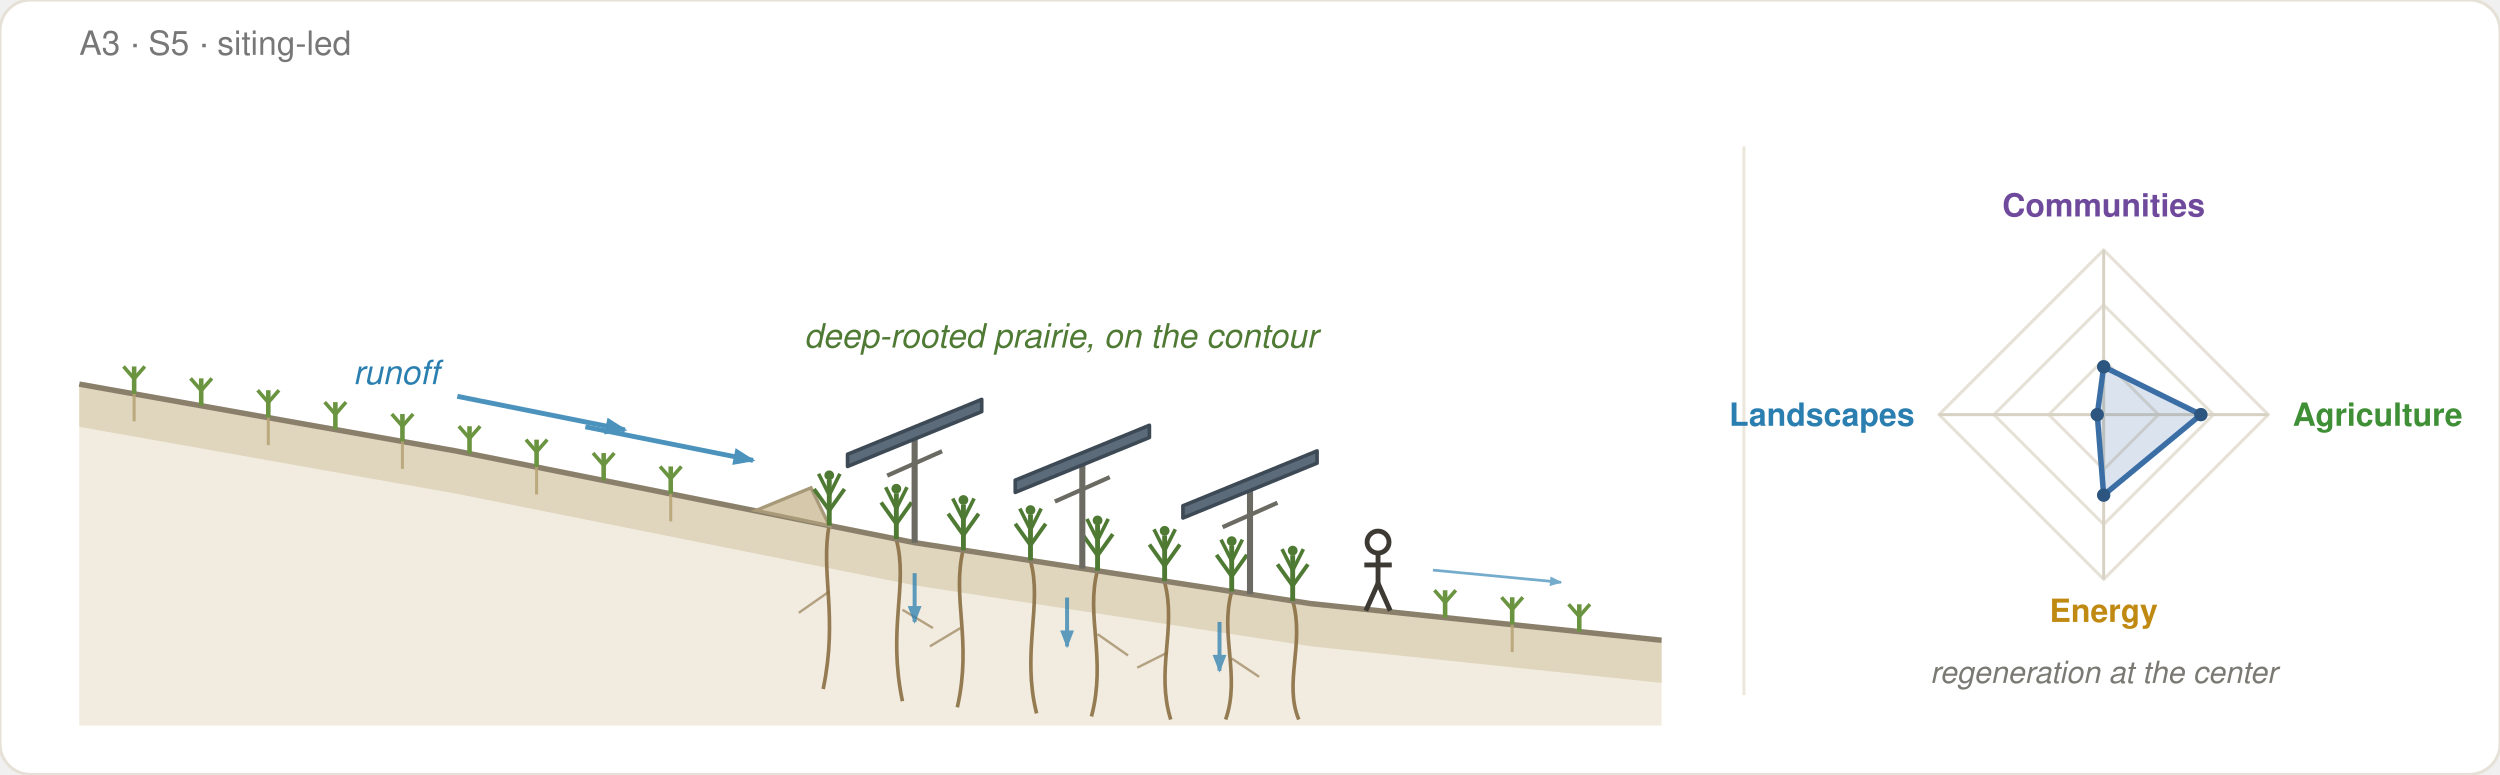
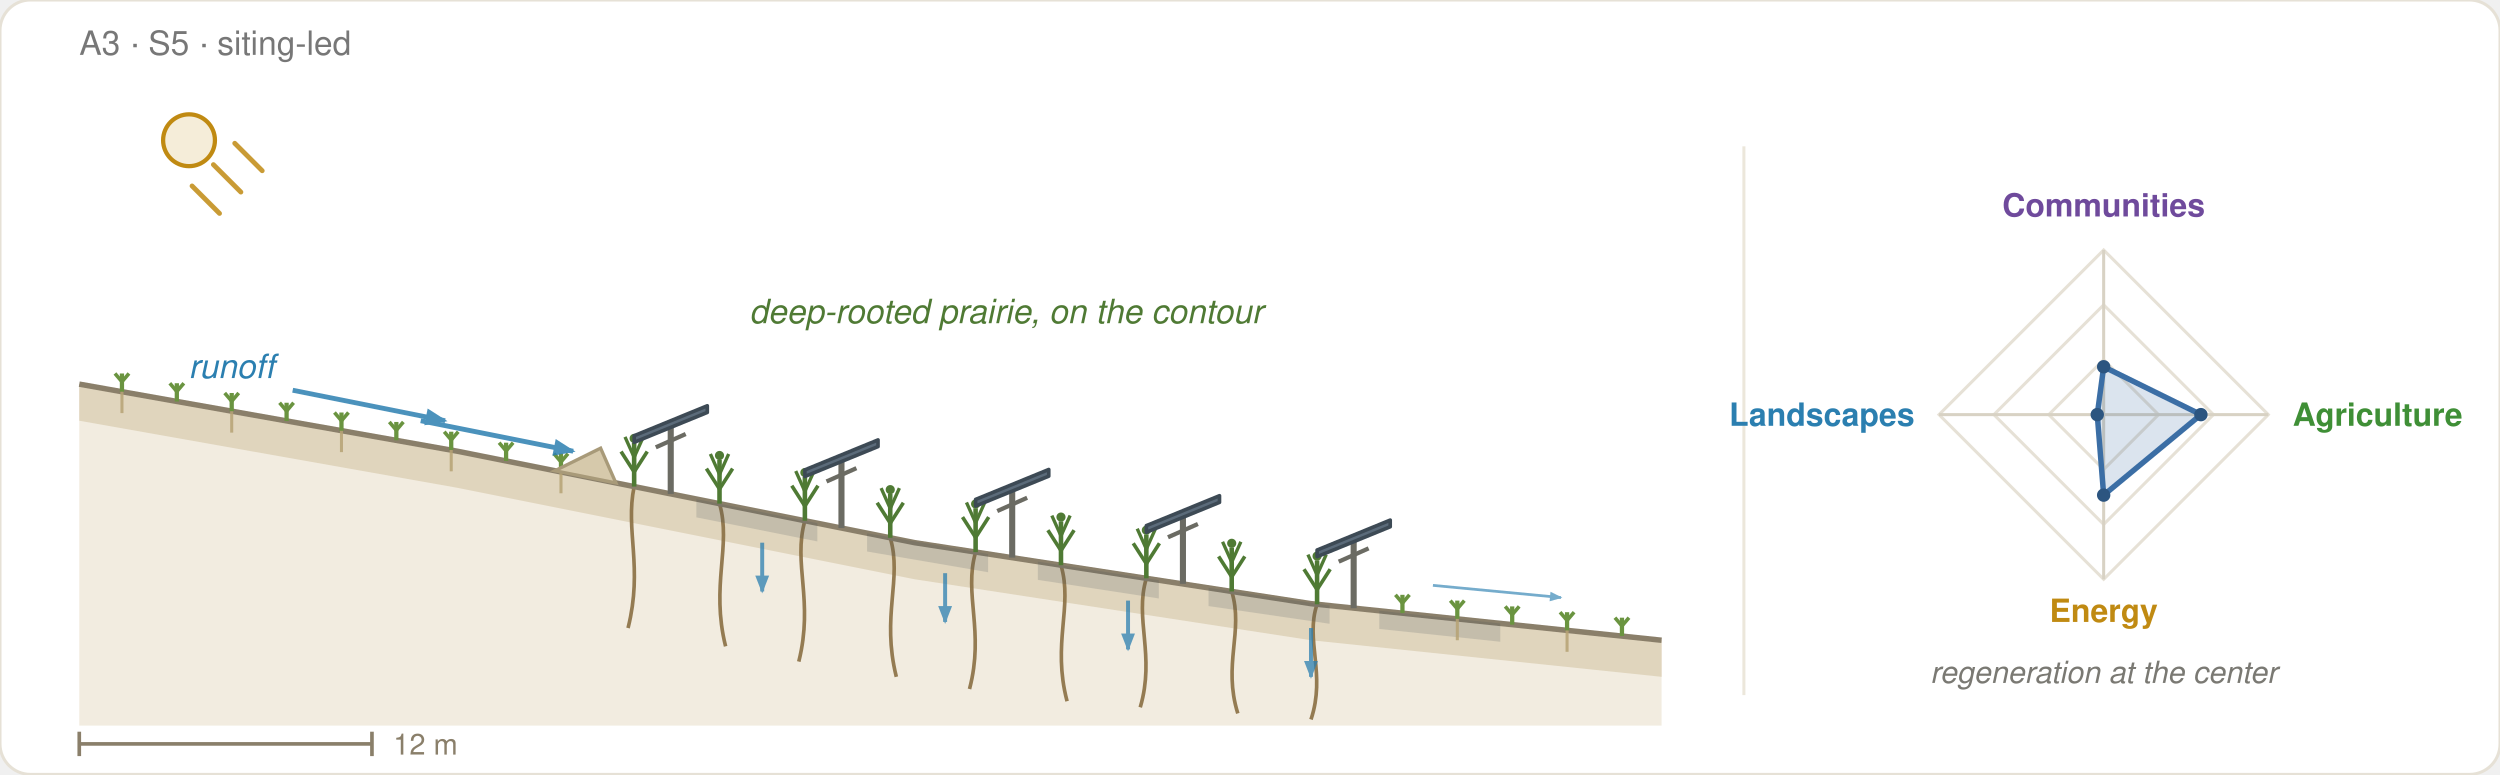
<svg xmlns="http://www.w3.org/2000/svg" viewBox="0 14 820 254" width="820" height="254" font-family="Helvetica, Arial, sans-serif" role="img">
  <defs>
    <g id="module">
-       <line x1="-9" y1="16" x2="9" y2="8" stroke="#6b6b63" stroke-width="1.4" />
-       <polygon points="-22,9 22,-9 22,-5 -22,13" fill="#5b6b7a" stroke="#3d4a55" stroke-width="1.2" stroke-linejoin="round" />
-     </g>
-     <g id="person">
-       <circle cx="0" cy="-22.5" r="3.6" fill="none" stroke="#3d3a34" stroke-width="1.6" />
-       <line x1="0" y1="-19" x2="0" y2="-9" stroke="#3d3a34" stroke-width="1.6" />
-       <line x1="-4.5" y1="-15" x2="4.5" y2="-15" stroke="#3d3a34" stroke-width="1.6" />
-       <line x1="0" y1="-9" x2="-4" y2="0" stroke="#3d3a34" stroke-width="1.6" />
-       <line x1="0" y1="-9" x2="4" y2="0" stroke="#3d3a34" stroke-width="1.6" />
+       <line x1="-9" y1="16" x2="9" y2="8" stroke="#6b6b63" stroke-width="1.4" vector-effect="non-scaling-stroke" />
+       <polygon points="-22,9 22,-9 22,-5 -22,13" fill="#5b6b7a" stroke="#3d4a55" stroke-width="1.2" stroke-linejoin="round" vector-effect="non-scaling-stroke" />
    </g>
    <g id="crop">
-       <line x1="0" y1="0" x2="0" y2="-9" stroke="#6a9440" stroke-width="1.5" />
-       <line x1="0" y1="-5" x2="-3.5" y2="-9" stroke="#6a9440" stroke-width="1.2" />
-       <line x1="0" y1="-5" x2="3.5" y2="-9" stroke="#6a9440" stroke-width="1.2" />
+       <line x1="0" y1="0" x2="0" y2="-6" stroke="#6a9440" stroke-width="1.4" />
+       <line x1="0" y1="-3.3" x2="-2.3" y2="-6" stroke="#6a9440" stroke-width="1.2" />
+       <line x1="0" y1="-3.3" x2="2.3" y2="-6" stroke="#6a9440" stroke-width="1.2" />
    </g>
    <g id="prairie">
-       <line x1="0" y1="0" x2="0" y2="-15" stroke="#4f7a34" stroke-width="1.6" />
-       <line x1="0" y1="-5" x2="-5" y2="-12" stroke="#4f7a34" stroke-width="1.3" />
-       <line x1="0" y1="-5" x2="5" y2="-12" stroke="#4f7a34" stroke-width="1.3" />
-       <line x1="0" y1="-10" x2="-3.5" y2="-17" stroke="#4f7a34" stroke-width="1.2" />
-       <line x1="0" y1="-10" x2="3.5" y2="-17" stroke="#4f7a34" stroke-width="1.2" />
-       <circle cx="0" cy="-16.5" r="1.6" fill="#4f7a34" />
+       <line x1="0" y1="0" x2="0" y2="-14.4" stroke="#4f7a34" stroke-width="1.5" />
+       <line x1="0" y1="-4.8" x2="-4.3" y2="-11.5" stroke="#4f7a34" stroke-width="1.2" />
+       <line x1="0" y1="-4.8" x2="4.3" y2="-11.5" stroke="#4f7a34" stroke-width="1.2" />
+       <line x1="0" y1="-9.6" x2="-3" y2="-16.3" stroke="#4f7a34" stroke-width="1.1" />
+       <line x1="0" y1="-9.6" x2="3" y2="-16.3" stroke="#4f7a34" stroke-width="1.1" />
+       <circle cx="0" cy="-15.8" r="1.5" fill="#4f7a34" />
    </g>
    <marker id="flow" viewBox="0 0 10 10" refX="8" refY="5" markerWidth="5" markerHeight="5" orient="auto-start-reverse">
      <path d="M0,1.5 L9,5 L0,8.5 z" fill="#2b7fb0" />
    </marker>
    <clipPath id="soilclip2">
      <path d="M26,140 L150,162 L300,192 L430,212 L545,224 L545,252 L26,252 Z" />
    </clipPath>
  </defs>
  <rect y="14" width="820" height="254" rx="10" fill="#ffffff" stroke="#e6e1d6" />
  <text x="26" y="32" fill="#777" font-size="11">A3 · S5 · siting-led</text>
+   <g stroke="#c08a12" stroke-linecap="round">
+     <circle cx="62" cy="60" r="8.5" fill="#c08a12" fill-opacity="0.16" stroke-width="1.4" />
+     <g stroke-width="1.6" opacity="0.85">
+       <line x1="63" y1="75" x2="72" y2="84" />
+       <line x1="70" y1="68" x2="79" y2="77" />
+       <line x1="77" y1="61" x2="86" y2="70" />
+     </g>
+   </g>
  <path d="M26,140 L150,162 L300,192 L430,212 L545,224 L545,252 L26,252 Z" fill="#f2ece0" />
  <g clip-path="url(#soilclip2)">
-     <path d="M26,140 L150,162 L300,192 L430,212 L545,224 L545,238 L430,226 L300,206 L150,176 L26,154 Z" fill="#e0d5bd" />
+     <path d="M26,140 L150,162 L300,192 L430,212 L545,224 L545,236 L430,224 L300,204 L150,174 L26,152 Z" fill="#e0d5bd" />
    <g fill="none" stroke="#8a6f43" stroke-width="1.2" opacity="0.9">
-       <path d="M272,186 C269,202 275,216 270,240" />
-       <path d="M294,191 C298,206 291,220 296,244" />
-       <path d="M316,194 C312,210 319,224 314,246" />
-       <path d="M338,198 C342,212 335,228 340,248" />
-       <path d="M360,201 C356,216 363,230 358,249" />
-       <path d="M382,205 C386,220 379,234 384,250" />
-       <path d="M404,208 C400,222 407,236 402,250" />
-       <path d="M424,211 C428,225 421,238 426,250" />
-     </g>
-     <g fill="none" stroke="#8a6f43" stroke-width="0.8" opacity="0.6">
-       <path d="M272,208 l-10,7" />
-       <path d="M296,214 l10,6" />
-       <path d="M315,220 l-10,6" />
-       <path d="M360,222 l10,7" />
-       <path d="M383,228 l-10,5" />
-       <path d="M404,230 l9,6" />
+       <path d="M208,173.6 C205,188 211,200 206,220" />
+       <path d="M236,179.2 C240,193 233,206 238,226" />
+       <path d="M264,184.8 C260,199 267,211 262,231" />
+       <path d="M292,190.4 C296,204 289,216 294,236" />
+       <path d="M320,195.1 C316,209 323,221 318,240" />
+       <path d="M348,199.4 C352,213 345,225 350,244" />
+       <path d="M376,203.7 C372,217 379,229 374,246" />
+       <path d="M404,208.0 C408,221 401,232 406,248" />
+       <path d="M432,212.2 C428,224 435,235 430,250" />
    </g>
    <g stroke="#2b7fb0" stroke-width="1.3" opacity="0.75" marker-end="url(#flow)">
-       <path d="M300,202 v16" />
-       <path d="M350,210 v16" />
-       <path d="M400,218 v16" />
+       <path d="M250,192 v16" />
+       <path d="M310,202 v16" />
+       <path d="M370,211 v16" />
+       <path d="M430,220 v16" />
    </g>
  </g>
  <path d="M26,140 L150,162 L300,192 L430,212 L545,224" fill="none" stroke="#8a7f6a" stroke-width="1.8" />
+   <g fill="#3d4a55" opacity="0.17">
+     <path d="M228.4,177.7 L268.1,185.6 L268.1,191.6 L228.4,183.7 Z" />
+     <path d="M284.4,188.9 L324.1,195.7 L324.1,201.7 L284.4,194.9 Z" />
+     <path d="M340.4,198.2 L380.1,204.3 L380.1,210.3 L340.4,204.2 Z" />
+     <path d="M396.4,206.8 L436.1,212.6 L436.1,218.6 L396.4,212.8 Z" />
+     <path d="M452.4,214.3 L492.1,218.5 L492.1,224.5 L452.4,220.3 Z" />
+   </g>
  <g>
-     <use href="#crop" x="44" y="143.2" />
-     <use href="#crop" x="66" y="147.1" />
-     <use href="#crop" x="88" y="151.0" />
-     <use href="#crop" x="110" y="154.9" />
-     <use href="#crop" x="132" y="158.8" />
-     <use href="#crop" x="154" y="162.8" />
-     <use href="#crop" x="176" y="167.2" />
-     <use href="#crop" x="198" y="171.6" />
-     <use href="#crop" x="220" y="176.0" />
-     <use href="#crop" x="474" y="216.6" />
+     <use href="#crop" x="40" y="142.5" />
+     <use href="#crop" x="58" y="145.7" />
+     <use href="#crop" x="76" y="148.9" />
+     <use href="#crop" x="94" y="152.1" />
+     <use href="#crop" x="112" y="155.3" />
+     <use href="#crop" x="130" y="158.4" />
+     <use href="#crop" x="148" y="161.6" />
+     <use href="#crop" x="166" y="165.2" />
+     <use href="#crop" x="184" y="168.8" />
+     <use href="#crop" x="460" y="215.1" />
+     <use href="#crop" x="478" y="217.0" />
    <use href="#crop" x="496" y="218.9" />
-     <use href="#crop" x="518" y="221.2" />
+     <use href="#crop" x="514" y="220.8" />
+     <use href="#crop" x="532" y="222.6" />
  </g>
  <g stroke="#b6a274" stroke-width="1" opacity="0.85">
-     <path d="M44,143.2 v9" />
-     <path d="M88,151.0 v9" />
-     <path d="M132,158.8 v9" />
-     <path d="M176,167.2 v9" />
-     <path d="M220,176.0 v9" />
-     <path d="M496,218.9 v9" />
+     <path d="M40,142.5 v7" />
+     <path d="M76,148.9 v7" />
+     <path d="M112,155.3 v7" />
+     <path d="M148,161.6 v7" />
+     <path d="M184,168.8 v7" />
+     <path d="M478,217.0 v7" />
+     <path d="M514,220.8 v7" />
  </g>
  <g stroke="#2b7fb0" stroke-width="1.6" fill="none" marker-end="url(#flow)" opacity="0.85">
-     <path d="M150,144 L205,155" />
-     <path d="M192,154 L247,165" />
+     <path d="M96,142 L146,152" />
+     <path d="M138,152 L188,162" />
  </g>
-   <text x="144" y="140" fill="#2b7fb0" font-size="11" font-style="italic" text-anchor="end">runoff</text>
+   <text x="90" y="138" fill="#2b7fb0" font-size="11" font-style="italic" text-anchor="end">runoff</text>
  <g stroke="#2b7fb0" stroke-width="0.9" fill="none" marker-end="url(#flow)" opacity="0.65">
-     <path d="M470,201 L512,205" />
+     <path d="M470,206 L512,210" />
  </g>
-   <polygon points="248,181.4 272,186.4 266,174" fill="#d6c9ab" stroke="#a89a79" stroke-width="1.1" />
+   <polygon points="182,168.4 202,172.4 197,161" fill="#d6c9ab" stroke="#a89a79" stroke-width="1.1" />
  <g>
-     <use href="#prairie" x="272" y="186.4" />
-     <use href="#prairie" x="294" y="190.8" />
-     <use href="#prairie" x="316" y="194.5" />
-     <use href="#prairie" x="338" y="197.8" />
-     <use href="#prairie" x="360" y="201.2" />
-     <use href="#prairie" x="382" y="204.6" />
+     <use href="#prairie" x="208" y="173.6" />
+     <use href="#prairie" x="236" y="179.2" />
+     <use href="#prairie" x="264" y="184.8" />
+     <use href="#prairie" x="292" y="190.4" />
+     <use href="#prairie" x="320" y="195.1" />
+     <use href="#prairie" x="348" y="199.4" />
+     <use href="#prairie" x="376" y="203.7" />
    <use href="#prairie" x="404" y="208.0" />
-     <use href="#prairie" x="424" y="211.1" />
+     <use href="#prairie" x="432" y="212.2" />
  </g>
-   <line x1="300" y1="192" x2="300" y2="154" stroke="#6b6b63" stroke-width="2" />
-   <use href="#module" x="300" y="154" />
-   <line x1="355" y1="200.5" x2="355" y2="162.5" stroke="#6b6b63" stroke-width="2" />
-   <use href="#module" x="355" y="162.5" />
-   <line x1="410" y1="208.9" x2="410" y2="170.9" stroke="#6b6b63" stroke-width="2" />
-   <use href="#module" x="410" y="170.9" />
-   <use href="#person" x="452" y="214.3" />
-   <text x="348" y="128" fill="#4f7a34" font-size="11" font-style="italic" text-anchor="middle">deep-rooted prairie, on the contour</text>
+   <line x1="220" y1="176" x2="220" y2="152" stroke="#6b6b63" stroke-width="2" />
+   <use href="#module" transform="translate(220,152) scale(0.545)" />
+   <line x1="276" y1="187.2" x2="276" y2="163.2" stroke="#6b6b63" stroke-width="2" />
+   <use href="#module" transform="translate(276,163.2) scale(0.545)" />
+   <line x1="332" y1="196.9" x2="332" y2="172.9" stroke="#6b6b63" stroke-width="2" />
+   <use href="#module" transform="translate(332,172.9) scale(0.545)" />
+   <line x1="388" y1="205.5" x2="388" y2="181.5" stroke="#6b6b63" stroke-width="2" />
+   <use href="#module" transform="translate(388,181.5) scale(0.545)" />
+   <line x1="444" y1="213.5" x2="444" y2="189.5" stroke="#6b6b63" stroke-width="2" />
+   <use href="#module" transform="translate(444,189.5) scale(0.545)" />
+   <text x="330" y="120" fill="#4f7a34" font-size="11" font-style="italic" text-anchor="middle">deep-rooted prairie, on the contour</text>
+   <g stroke="#8a7f6a" stroke-width="1.2" fill="none">
+     <path d="M26,258 h96" />
+     <path d="M26,254 v8" />
+     <path d="M122,254 v8" />
+   </g>
+   <text x="129" y="261.5" fill="#8a7f6a" font-size="9.5">12 m</text>
  <line x1="572" y1="62" x2="572" y2="242" stroke="#ece7db" stroke-width="1" />
  <polygon points="690,132 708,150 690,168 672,150" fill="none" stroke="#e6e1d6" stroke-width="1" />
  <polygon points="690,114 726,150 690,186 654,150" fill="none" stroke="#e6e1d6" stroke-width="1" />
  <polygon points="690,96 744,150 690,204 636,150" fill="none" stroke="#e6e1d6" stroke-width="1" />
  <line x1="690" y1="150" x2="690" y2="96" stroke="#d8d2c4" stroke-width="1" />
  <line x1="690" y1="150" x2="744" y2="150" stroke="#d8d2c4" stroke-width="1" />
  <line x1="690" y1="150" x2="690" y2="204" stroke="#d8d2c4" stroke-width="1" />
  <line x1="690" y1="150" x2="636" y2="150" stroke="#d8d2c4" stroke-width="1" />
  <text x="690" y="85" fill="#6f4a9c" font-size="10.5" font-weight="600" text-anchor="middle">Communities</text>
  <text x="752" y="150" fill="#3f8f36" font-size="10.5" font-weight="600" text-anchor="start" dominant-baseline="middle">Agriculture</text>
  <text x="690" y="218" fill="#c08a12" font-size="10.5" font-weight="600" text-anchor="middle">Energy</text>
  <text x="628" y="150" fill="#2b7fb0" font-size="10.5" font-weight="600" text-anchor="end" dominant-baseline="middle">Landscapes</text>
  <polygon points="690,134.3 721.9,150 690,176.4 687.9,150" fill="#3b6ea5" fill-opacity="0.18" stroke="#3b6ea5" stroke-width="1.8" />
  <circle cx="690" cy="134.3" r="2.2" fill="#2c5580" />
  <circle cx="721.9" cy="150" r="2.2" fill="#2c5580" />
  <circle cx="690" cy="176.4" r="2.2" fill="#2c5580" />
  <circle cx="687.9" cy="150" r="2.2" fill="#2c5580" />
  <text x="690" y="238" fill="#7a7973" font-size="10" font-style="italic" text-anchor="middle">regeneration at the center</text>
</svg>
